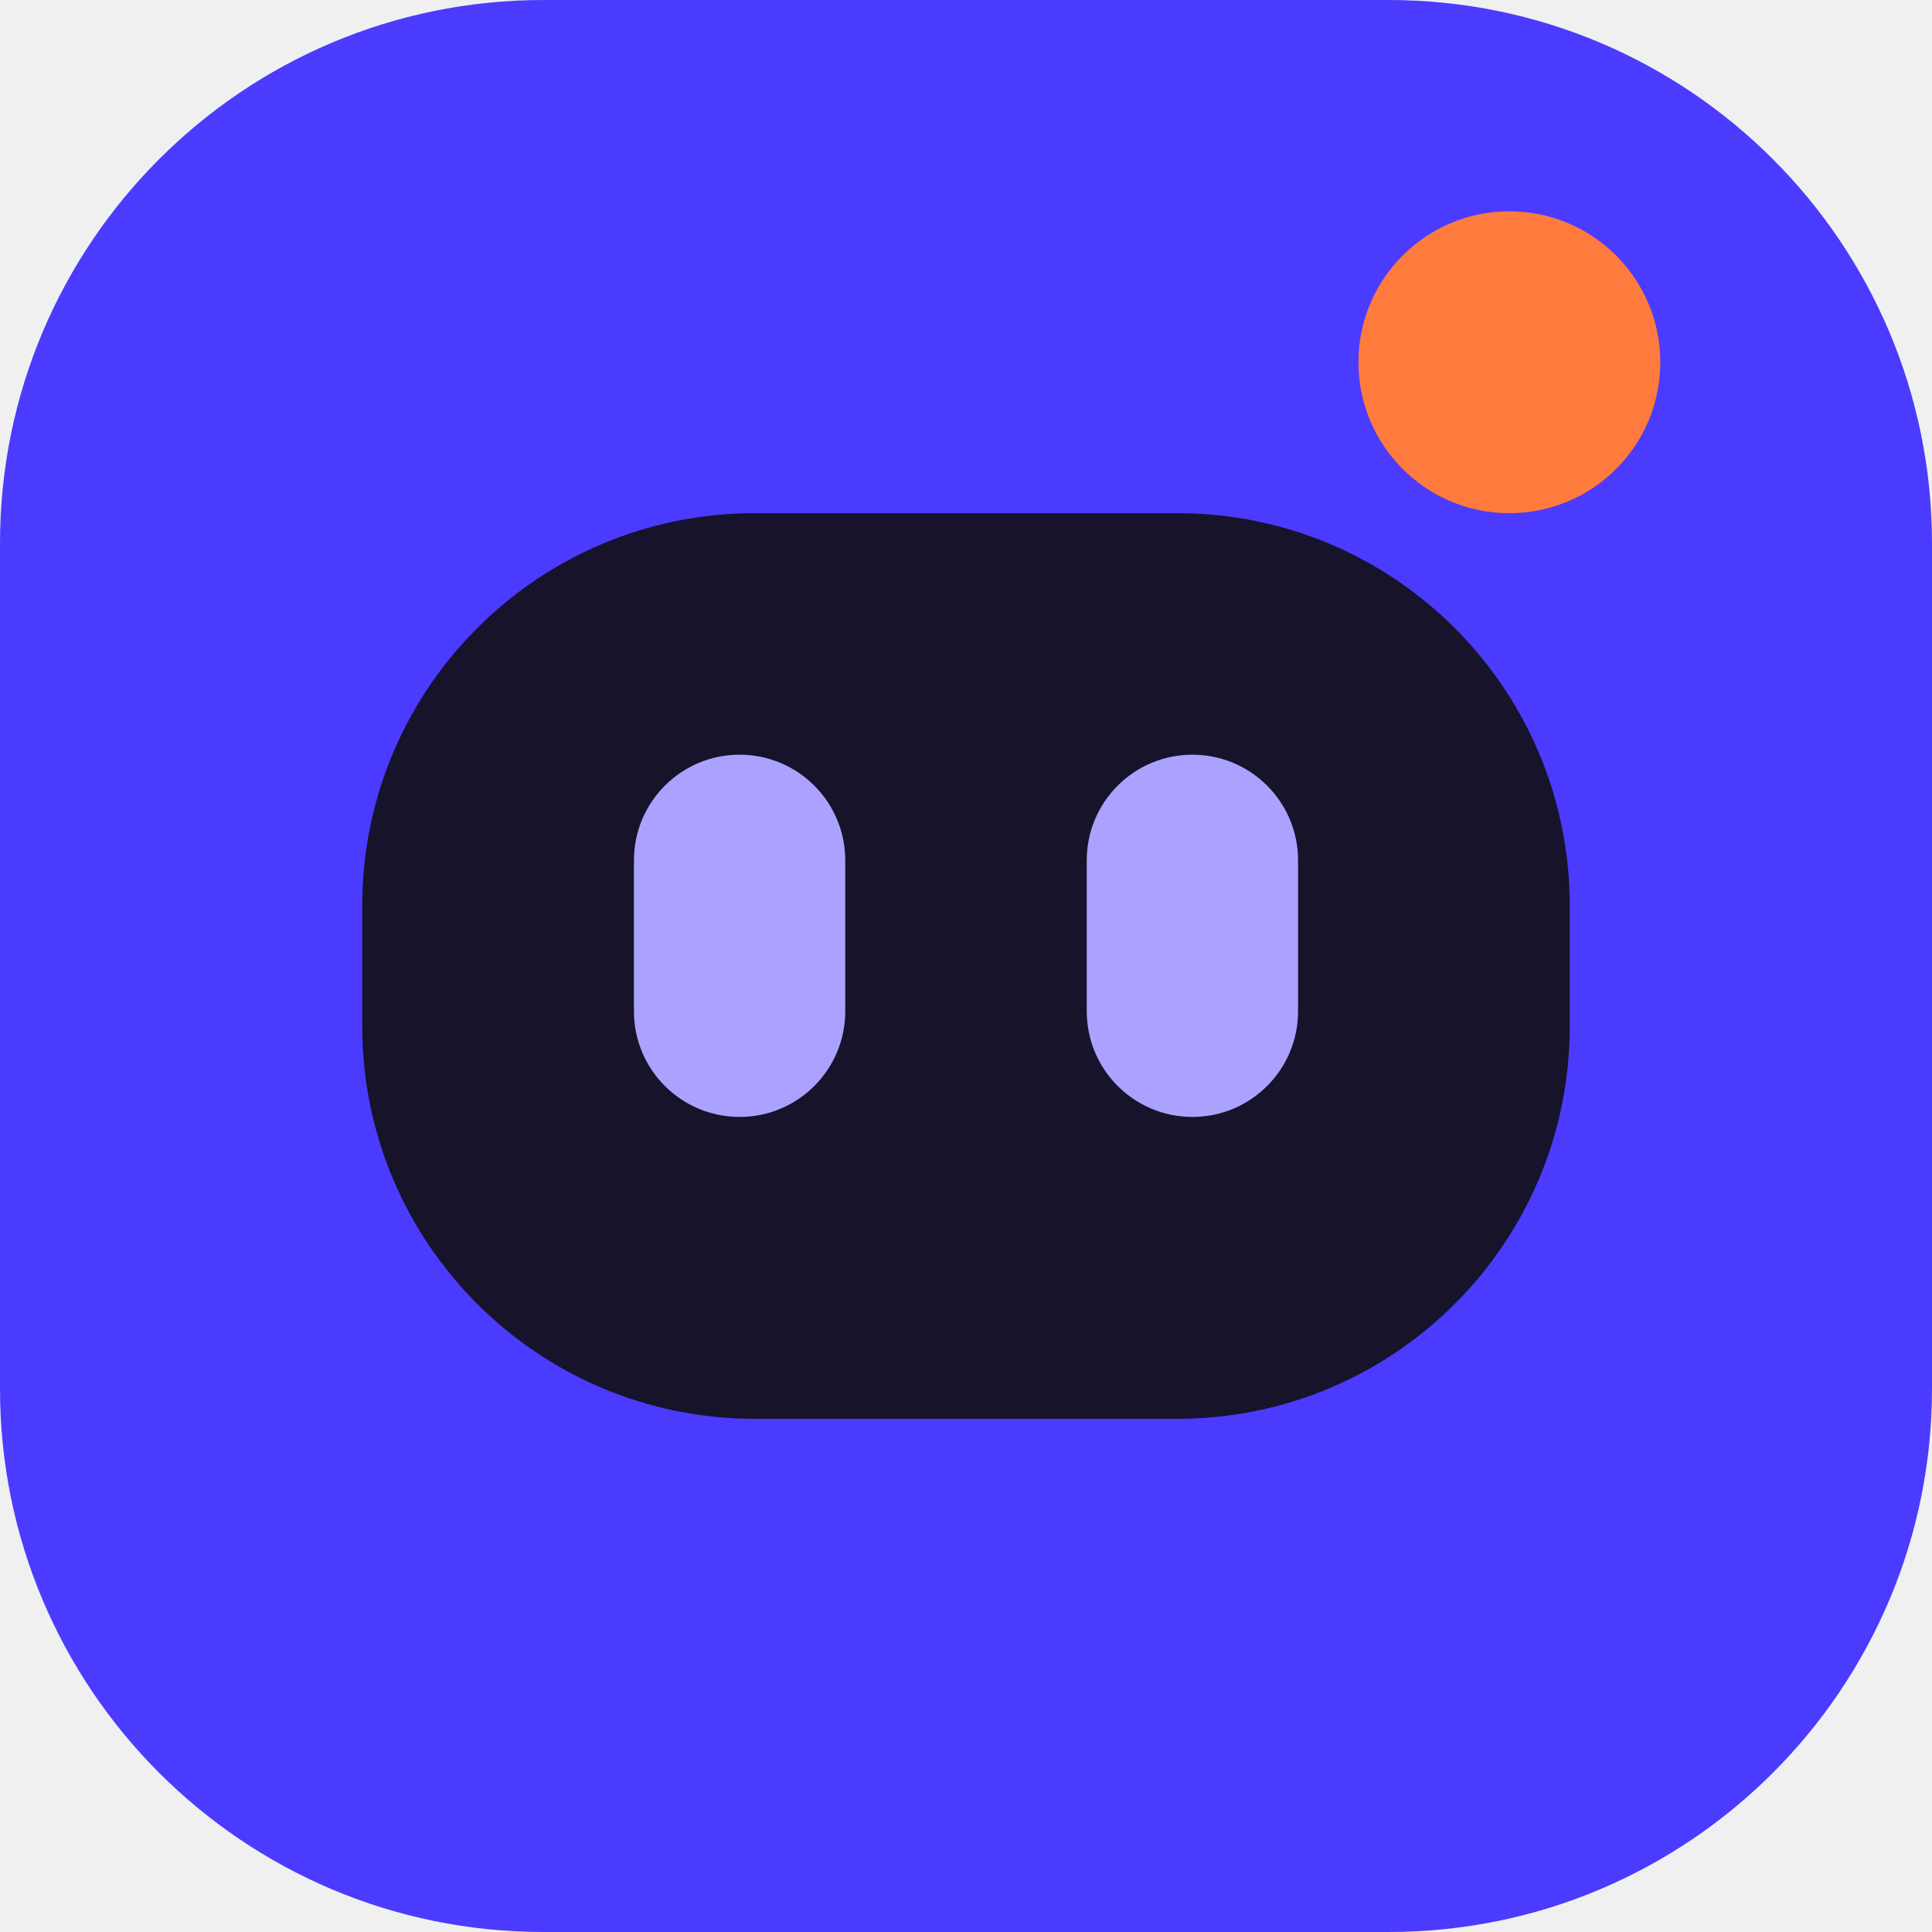
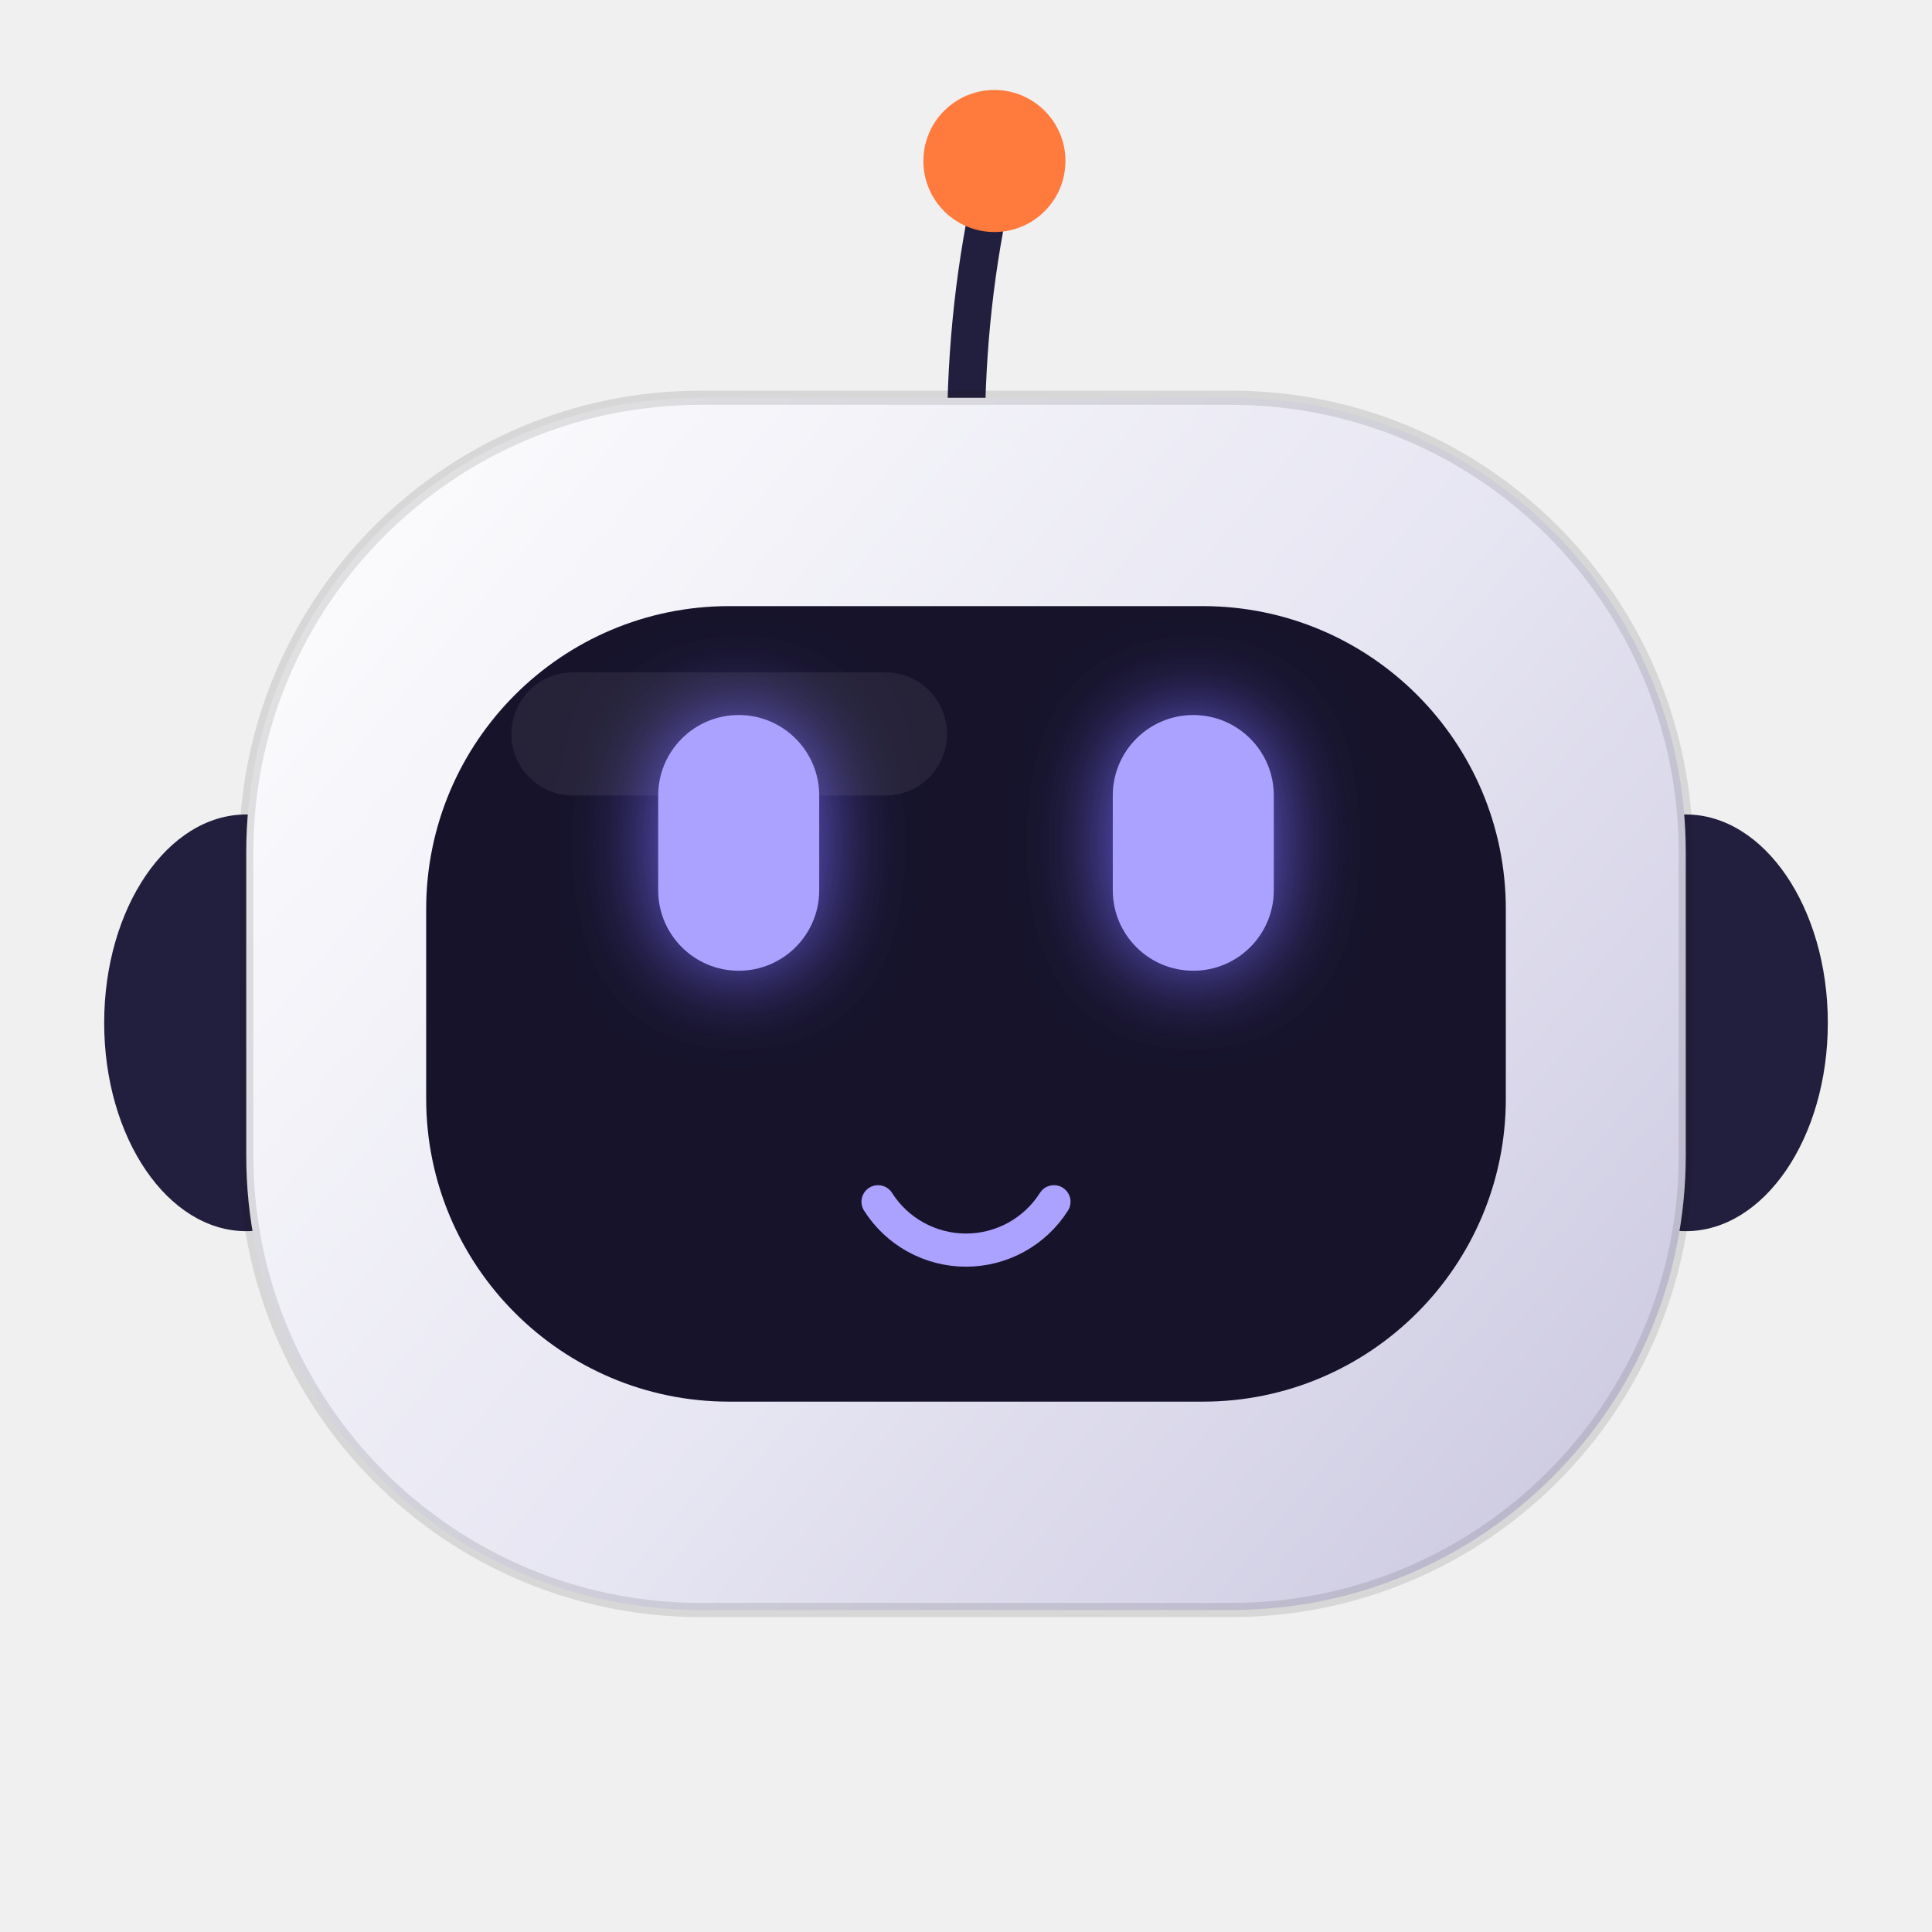
- <svg xmlns="http://www.w3.org/2000/svg" viewBox="0 0 64 64">
-   <rect width="64" height="64" rx="18" fill="#4B3BFF" />
-   <rect x="12" y="17" width="40" height="30" rx="13" fill="#16132B" />
-   <rect x="21" y="25" width="7" height="12" rx="3.5" fill="#ABA2FF" />
-   <rect x="36" y="25" width="7" height="12" rx="3.5" fill="#ABA2FF" />
-   <circle cx="50" cy="12" r="5" fill="#FF7A3D" />
+ <svg xmlns="http://www.w3.org/2000/svg" viewBox="116 40 408 408" role="img" aria-label="IntegriAI">
+   <defs>
+     <linearGradient id="ch" x1="168" y1="124" x2="472" y2="380" gradientUnits="userSpaceOnUse">
+       <stop offset="0" stop-color="#FFFFFF" />
+       <stop offset=".55" stop-color="#E6E5F2" />
+       <stop offset="1" stop-color="#C9C6DE" />
+     </linearGradient>
+     <linearGradient id="cb" x1="220" y1="0" x2="420" y2="0" gradientUnits="userSpaceOnUse">
+       <stop offset="0" stop-color="#3426D9" />
+       <stop offset=".5" stop-color="#6151FF" />
+       <stop offset="1" stop-color="#2E21C4" />
+     </linearGradient>
+     <filter id="cg" x="-60%" y="-40%" width="220%" height="180%">
+       <feGaussianBlur stdDeviation="9" result="b" />
+       <feFlood flood-color="#7A6CFF" flood-opacity=".9" />
+       <feComposite in2="b" operator="in" />
+       <feMerge>
+         <feMergeNode />
+         <feMergeNode in="SourceGraphic" />
+       </feMerge>
+     </filter>
+   </defs>
+   <path d="M320 132 Q320 104 326 78" fill="none" stroke="#221E3D" stroke-width="8" stroke-linecap="round" />
+   <circle cx="326" cy="74" r="15" fill="#FF7A3D" />
+   <ellipse cx="168" cy="256" rx="30" ry="44" fill="#221E3D" />
+   <ellipse cx="472" cy="256" rx="30" ry="44" fill="#221E3D" />
+   <rect x="168" y="124" width="304" height="256" rx="96" fill="url(#ch)" stroke="rgba(31,28,29,.12)" stroke-width="3" />
+   <rect x="206" y="168" width="228" height="168" rx="64" fill="#16132B" />
+   <rect x="224" y="182" width="92" height="26" rx="13" fill="#FFFFFF" fill-opacity=".07" />
+   <g filter="url(#cg)" fill="#ABA2FF">
+     <rect x="255" y="191" width="34" height="54" rx="17" />
+     <rect x="351" y="191" width="34" height="54" rx="17" />
+   </g>
+   <path d="M338.575 293.788 A22 22 0 0 1 301.425 293.788" fill="none" stroke="#ABA2FF" stroke-width="7" stroke-linecap="round" />
</svg>
